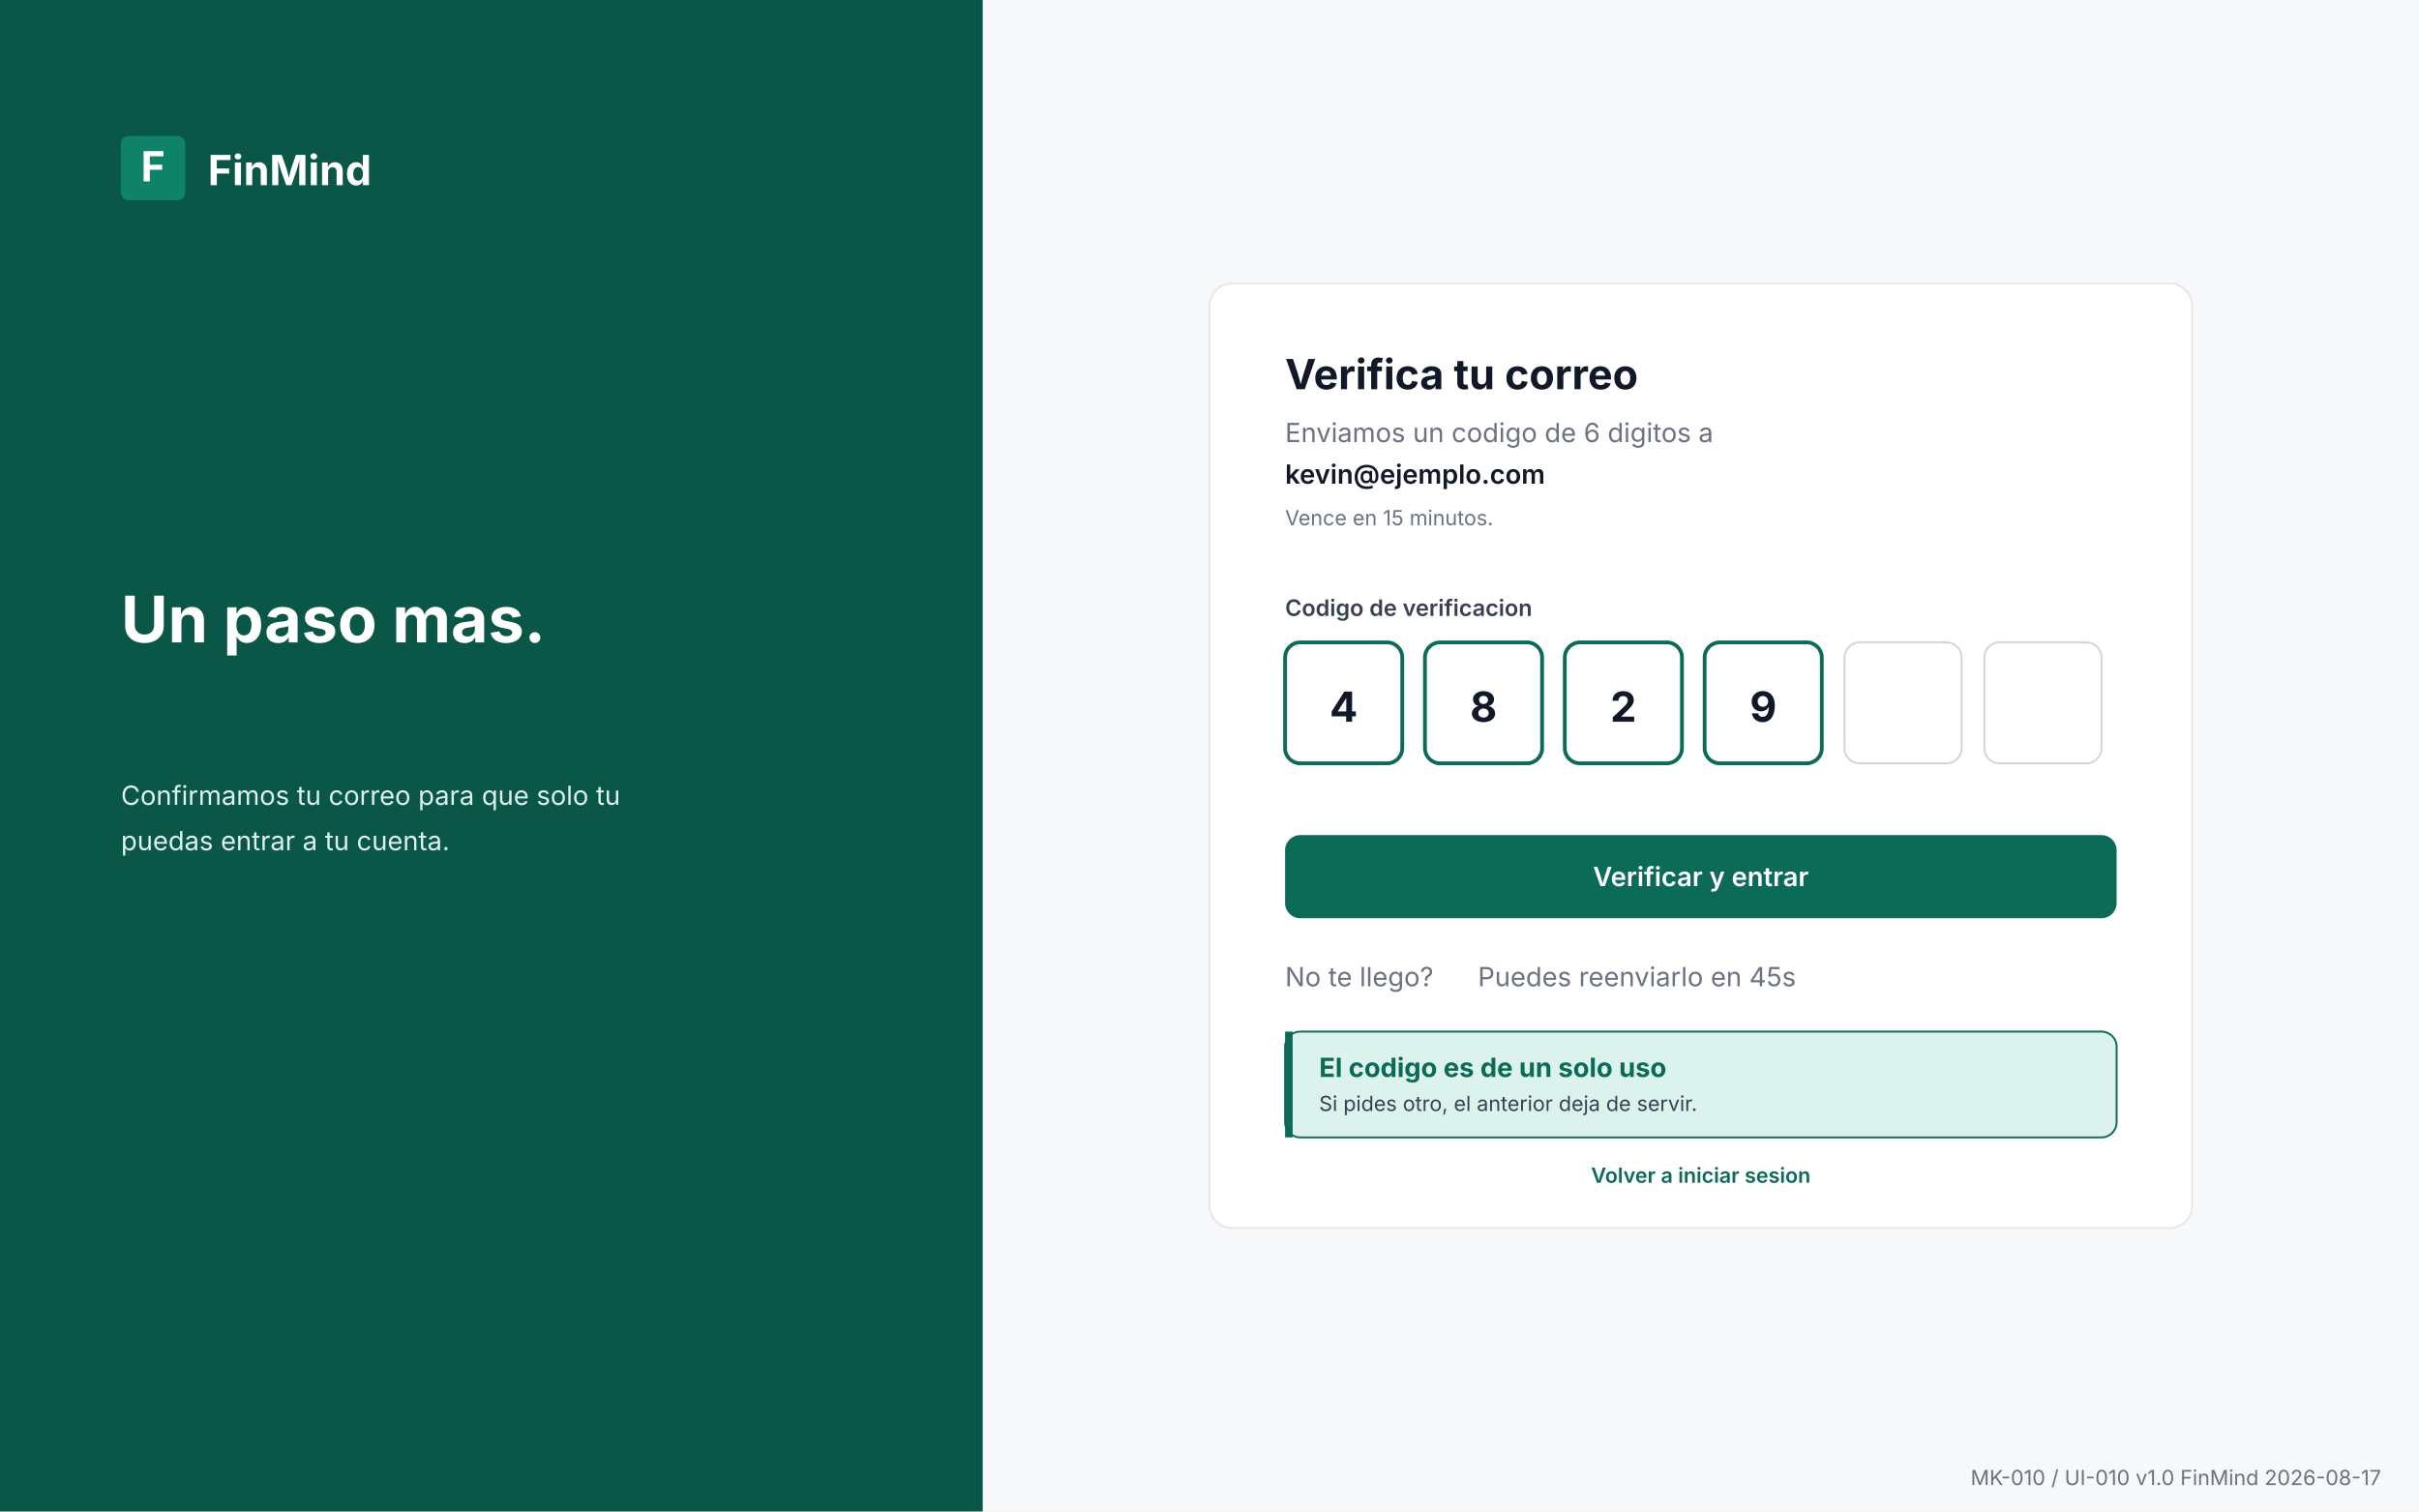
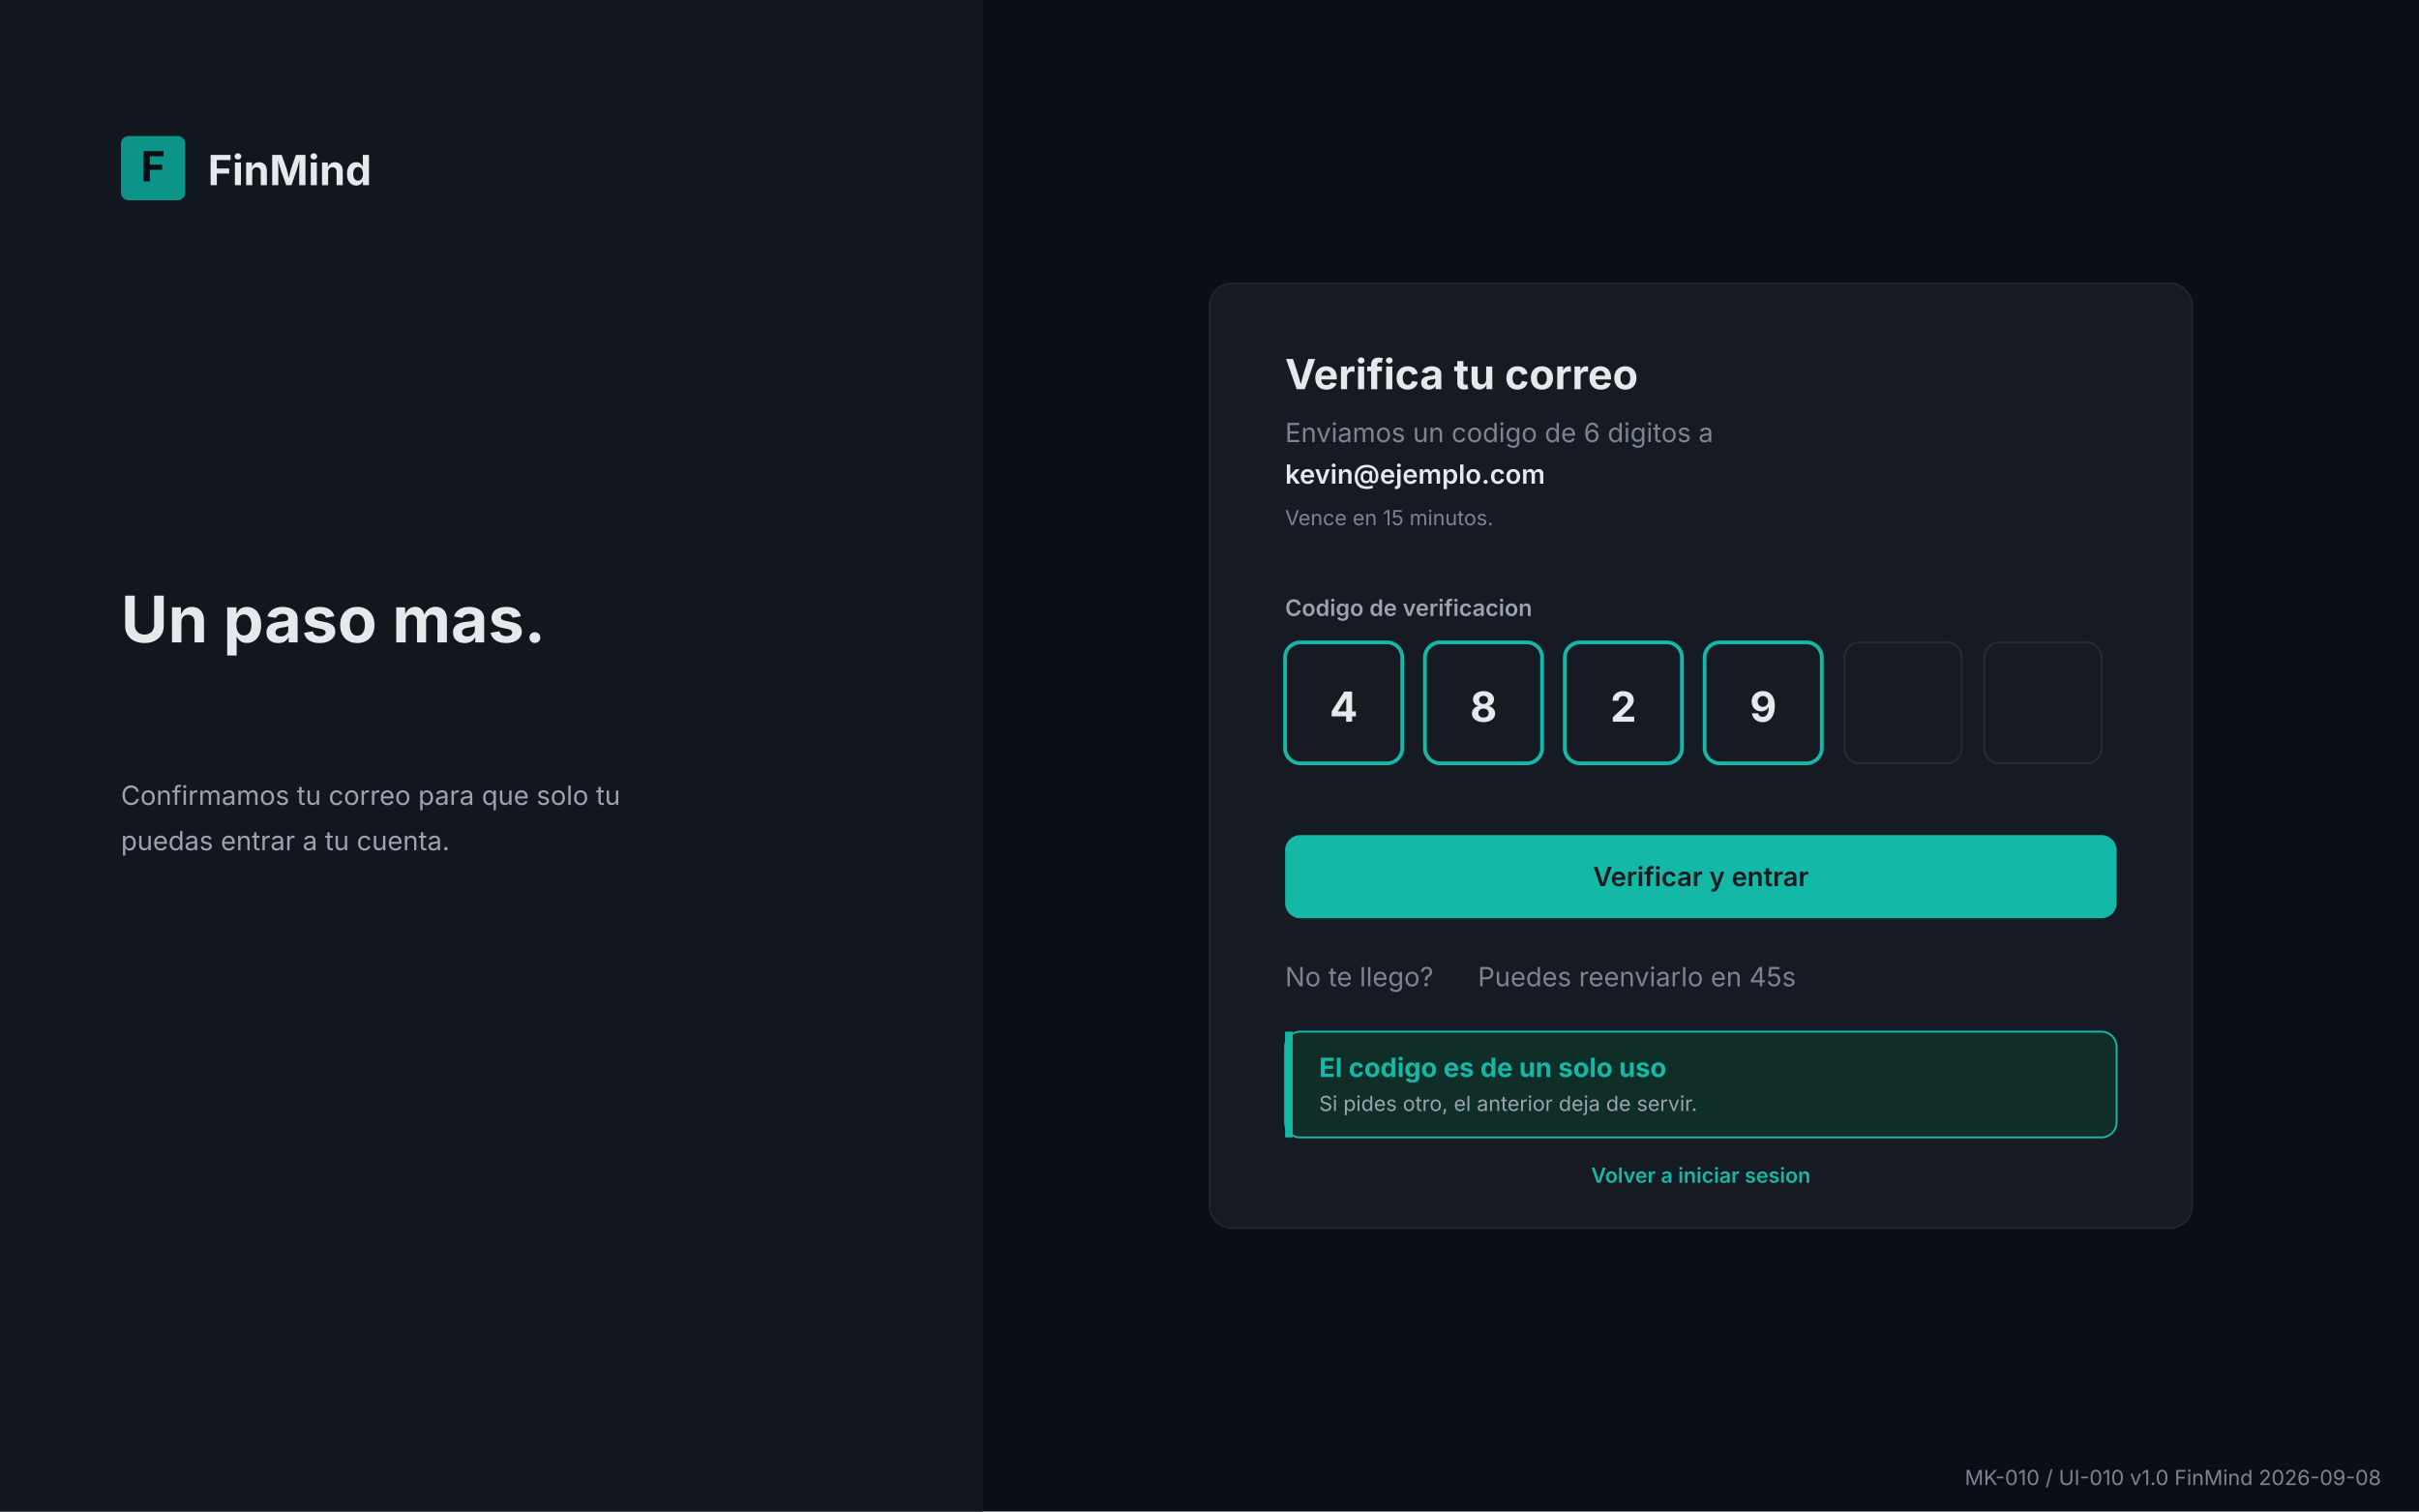
<svg xmlns="http://www.w3.org/2000/svg" viewBox="0 0 1280 800" width="1280" height="800" role="img" aria-labelledby="t d">
-   <rect x="0" y="0" width="1280" height="800" rx="0" fill="#F7F8FA" />
-   <rect x="0" y="0" width="520" height="800" rx="0" fill="#0A5647" />
-   <rect x="64" y="72" width="34" height="34" rx="4" fill="#0E8368" />
-   <text x="81" y="96" font-family="Inter, 'Segoe UI', system-ui, sans-serif" font-size="22" font-weight="700" fill="#FFFFFF" text-anchor="middle">F</text>
-   <text x="110" y="98" font-family="Inter, 'Segoe UI', system-ui, sans-serif" font-size="22" font-weight="700" fill="#FFFFFF" text-anchor="start">FinMind</text>
-   <text x="64" y="340" font-family="Inter, 'Segoe UI', system-ui, sans-serif" font-size="34" font-weight="700" fill="#FFFFFF" text-anchor="start">Un paso mas.</text>
-   <text x="64" y="384" font-family="Inter, 'Segoe UI', system-ui, sans-serif" font-size="34" font-weight="700" fill="#FFFFFF" text-anchor="start" />
-   <text x="64" y="426" font-family="Inter, 'Segoe UI', system-ui, sans-serif" font-size="14" font-weight="400" fill="#DCF2EC" text-anchor="start">Confirmamos tu correo para que solo tu</text>
-   <text x="64" y="450" font-family="Inter, 'Segoe UI', system-ui, sans-serif" font-size="14" font-weight="400" fill="#DCF2EC" text-anchor="start">puedas entrar a tu cuenta.</text>
-   <rect x="640" y="150" width="520" height="500" rx="12" fill="#FFFFFF" stroke="#E5E7EB" stroke-width="1" />
-   <text x="680" y="206" font-family="Inter, 'Segoe UI', system-ui, sans-serif" font-size="22" font-weight="700" fill="#111827" text-anchor="start">Verifica tu correo</text>
-   <text x="680" y="234" font-family="Inter, 'Segoe UI', system-ui, sans-serif" font-size="14" font-weight="400" fill="#6B7280" text-anchor="start">Enviamos un codigo de 6 digitos a</text>
-   <text x="680" y="256" font-family="Inter, 'Segoe UI', system-ui, sans-serif" font-size="14" font-weight="600" fill="#111827" text-anchor="start">kevin@ejemplo.com</text>
-   <text x="680" y="278" font-family="Inter, 'Segoe UI', system-ui, sans-serif" font-size="11" font-weight="400" fill="#6B7280" text-anchor="start">Vence en 15 minutos.</text>
-   <text x="680" y="326" font-family="Inter, 'Segoe UI', system-ui, sans-serif" font-size="12" font-weight="600" fill="#374151" text-anchor="start">Codigo de verificacion</text>
-   <rect x="680" y="340" width="62" height="64" rx="8" fill="#FFFFFF" stroke="#0B6B57" stroke-width="2" />
-   <text x="711.0" y="382" font-family="Inter, 'Segoe UI', system-ui, sans-serif" font-size="22" font-weight="700" fill="#111827" text-anchor="middle">4</text>
-   <rect x="754" y="340" width="62" height="64" rx="8" fill="#FFFFFF" stroke="#0B6B57" stroke-width="2" />
-   <text x="785.0" y="382" font-family="Inter, 'Segoe UI', system-ui, sans-serif" font-size="22" font-weight="700" fill="#111827" text-anchor="middle">8</text>
-   <rect x="828" y="340" width="62" height="64" rx="8" fill="#FFFFFF" stroke="#0B6B57" stroke-width="2" />
-   <text x="859.0" y="382" font-family="Inter, 'Segoe UI', system-ui, sans-serif" font-size="22" font-weight="700" fill="#111827" text-anchor="middle">2</text>
-   <rect x="902" y="340" width="62" height="64" rx="8" fill="#FFFFFF" stroke="#0B6B57" stroke-width="2" />
-   <text x="933.0" y="382" font-family="Inter, 'Segoe UI', system-ui, sans-serif" font-size="22" font-weight="700" fill="#111827" text-anchor="middle">9</text>
-   <rect x="976" y="340" width="62" height="64" rx="8" fill="#FFFFFF" stroke="#D1D5DB" stroke-width="1" />
-   <rect x="1050" y="340" width="62" height="64" rx="8" fill="#FFFFFF" stroke="#D1D5DB" stroke-width="1" />
-   <rect x="680" y="442" width="440" height="44" rx="8" fill="#0B6B57" />
-   <text x="900.0" y="469.0" font-family="Inter, 'Segoe UI', system-ui, sans-serif" font-size="14" font-weight="600" fill="#FFFFFF" text-anchor="middle">Verificar y entrar</text>
-   <text x="680" y="522" font-family="Inter, 'Segoe UI', system-ui, sans-serif" font-size="14" font-weight="400" fill="#6B7280" text-anchor="start">No te llego?</text>
-   <text x="782" y="522" font-family="Inter, 'Segoe UI', system-ui, sans-serif" font-size="14" font-weight="400" fill="#6B7280" text-anchor="start">Puedes reenviarlo en 45s</text>
-   <rect x="680" y="546" width="440" height="56" rx="8" fill="#DCF2EC" stroke="#0B6B57" stroke-width="1" />
-   <rect x="680" y="546" width="4" height="56" rx="0" fill="#0B6B57" />
-   <text x="698" y="570" font-family="Inter, 'Segoe UI', system-ui, sans-serif" font-size="14" font-weight="700" fill="#0B6B57" text-anchor="start">El codigo es de un solo uso</text>
-   <text x="698" y="588" font-family="Inter, 'Segoe UI', system-ui, sans-serif" font-size="11" font-weight="400" fill="#374151" text-anchor="start">Si pides otro, el anterior deja de servir.</text>
-   <text x="900" y="626" font-family="Inter, 'Segoe UI', system-ui, sans-serif" font-size="11" font-weight="600" fill="#0B6B57" text-anchor="middle">Volver a iniciar sesion</text>
-   <text x="1260" y="786" font-family="Inter, 'Segoe UI', system-ui, sans-serif" font-size="11" font-weight="400" fill="#6B7280" text-anchor="end">MK-010 / UI-010  v1.0  FinMind  2026-08-17</text>
+   <rect x="0" y="0" width="1280" height="800" rx="0" fill="#0B0E14" />
+   <rect x="0" y="0" width="520" height="800" rx="0" fill="#12171F" />
+   <rect x="64" y="72" width="34" height="34" rx="4" fill="#0D9488" />
+   <text x="81" y="96" font-family="Inter, 'Segoe UI', system-ui, sans-serif" font-size="22" font-weight="700" fill="#0B0E14" text-anchor="middle">F</text>
+   <text x="110" y="98" font-family="Inter, 'Segoe UI', system-ui, sans-serif" font-size="22" font-weight="700" fill="#E6E8EC" text-anchor="start">FinMind</text>
+   <text x="64" y="340" font-family="Inter, 'Segoe UI', system-ui, sans-serif" font-size="34" font-weight="700" fill="#E6E8EC" text-anchor="start">Un paso mas.</text>
+   <text x="64" y="384" font-family="Inter, 'Segoe UI', system-ui, sans-serif" font-size="34" font-weight="700" fill="#E6E8EC" text-anchor="start" />
+   <text x="64" y="426" font-family="Inter, 'Segoe UI', system-ui, sans-serif" font-size="14" font-weight="400" fill="#9BA3AF" text-anchor="start">Confirmamos tu correo para que solo tu</text>
+   <text x="64" y="450" font-family="Inter, 'Segoe UI', system-ui, sans-serif" font-size="14" font-weight="400" fill="#9BA3AF" text-anchor="start">puedas entrar a tu cuenta.</text>
+   <rect x="640" y="150" width="520" height="500" rx="12" fill="#151A23" stroke="#1E2530" stroke-width="1" />
+   <text x="680" y="206" font-family="Inter, 'Segoe UI', system-ui, sans-serif" font-size="22" font-weight="700" fill="#E6E8EC" text-anchor="start">Verifica tu correo</text>
+   <text x="680" y="234" font-family="Inter, 'Segoe UI', system-ui, sans-serif" font-size="14" font-weight="400" fill="#7C8493" text-anchor="start">Enviamos un codigo de 6 digitos a</text>
+   <text x="680" y="256" font-family="Inter, 'Segoe UI', system-ui, sans-serif" font-size="14" font-weight="600" fill="#E6E8EC" text-anchor="start">kevin@ejemplo.com</text>
+   <text x="680" y="278" font-family="Inter, 'Segoe UI', system-ui, sans-serif" font-size="11" font-weight="400" fill="#7C8493" text-anchor="start">Vence en 15 minutos.</text>
+   <text x="680" y="326" font-family="Inter, 'Segoe UI', system-ui, sans-serif" font-size="12" font-weight="600" fill="#9BA3AF" text-anchor="start">Codigo de verificacion</text>
+   <rect x="680" y="340" width="62" height="64" rx="8" fill="#151A23" stroke="#14B8A6" stroke-width="2" />
+   <text x="711.0" y="382" font-family="Inter, 'Segoe UI', system-ui, sans-serif" font-size="22" font-weight="700" fill="#E6E8EC" text-anchor="middle">4</text>
+   <rect x="754" y="340" width="62" height="64" rx="8" fill="#151A23" stroke="#14B8A6" stroke-width="2" />
+   <text x="785.0" y="382" font-family="Inter, 'Segoe UI', system-ui, sans-serif" font-size="22" font-weight="700" fill="#E6E8EC" text-anchor="middle">8</text>
+   <rect x="828" y="340" width="62" height="64" rx="8" fill="#151A23" stroke="#14B8A6" stroke-width="2" />
+   <text x="859.0" y="382" font-family="Inter, 'Segoe UI', system-ui, sans-serif" font-size="22" font-weight="700" fill="#E6E8EC" text-anchor="middle">2</text>
+   <rect x="902" y="340" width="62" height="64" rx="8" fill="#151A23" stroke="#14B8A6" stroke-width="2" />
+   <text x="933.0" y="382" font-family="Inter, 'Segoe UI', system-ui, sans-serif" font-size="22" font-weight="700" fill="#E6E8EC" text-anchor="middle">9</text>
+   <rect x="976" y="340" width="62" height="64" rx="8" fill="#151A23" stroke="#252C38" stroke-width="1" />
+   <rect x="1050" y="340" width="62" height="64" rx="8" fill="#151A23" stroke="#252C38" stroke-width="1" />
+   <rect x="680" y="442" width="440" height="44" rx="8" fill="#14B8A6" />
+   <text x="900.0" y="469.0" font-family="Inter, 'Segoe UI', system-ui, sans-serif" font-size="14" font-weight="600" fill="#151A23" text-anchor="middle">Verificar y entrar</text>
+   <text x="680" y="522" font-family="Inter, 'Segoe UI', system-ui, sans-serif" font-size="14" font-weight="400" fill="#7C8493" text-anchor="start">No te llego?</text>
+   <text x="782" y="522" font-family="Inter, 'Segoe UI', system-ui, sans-serif" font-size="14" font-weight="400" fill="#7C8493" text-anchor="start">Puedes reenviarlo en 45s</text>
+   <rect x="680" y="546" width="440" height="56" rx="8" fill="#0F2E27" stroke="#14B8A6" stroke-width="1" />
+   <rect x="680" y="546" width="4" height="56" rx="0" fill="#14B8A6" />
+   <text x="698" y="570" font-family="Inter, 'Segoe UI', system-ui, sans-serif" font-size="14" font-weight="700" fill="#14B8A6" text-anchor="start">El codigo es de un solo uso</text>
+   <text x="698" y="588" font-family="Inter, 'Segoe UI', system-ui, sans-serif" font-size="11" font-weight="400" fill="#9BA3AF" text-anchor="start">Si pides otro, el anterior deja de servir.</text>
+   <text x="900" y="626" font-family="Inter, 'Segoe UI', system-ui, sans-serif" font-size="11" font-weight="600" fill="#14B8A6" text-anchor="middle">Volver a iniciar sesion</text>
+   <text x="1260" y="786" font-family="Inter, 'Segoe UI', system-ui, sans-serif" font-size="11" font-weight="400" fill="#7C8493" text-anchor="end">MK-010 / UI-010  v1.0  FinMind  2026-09-08</text>
</svg>
